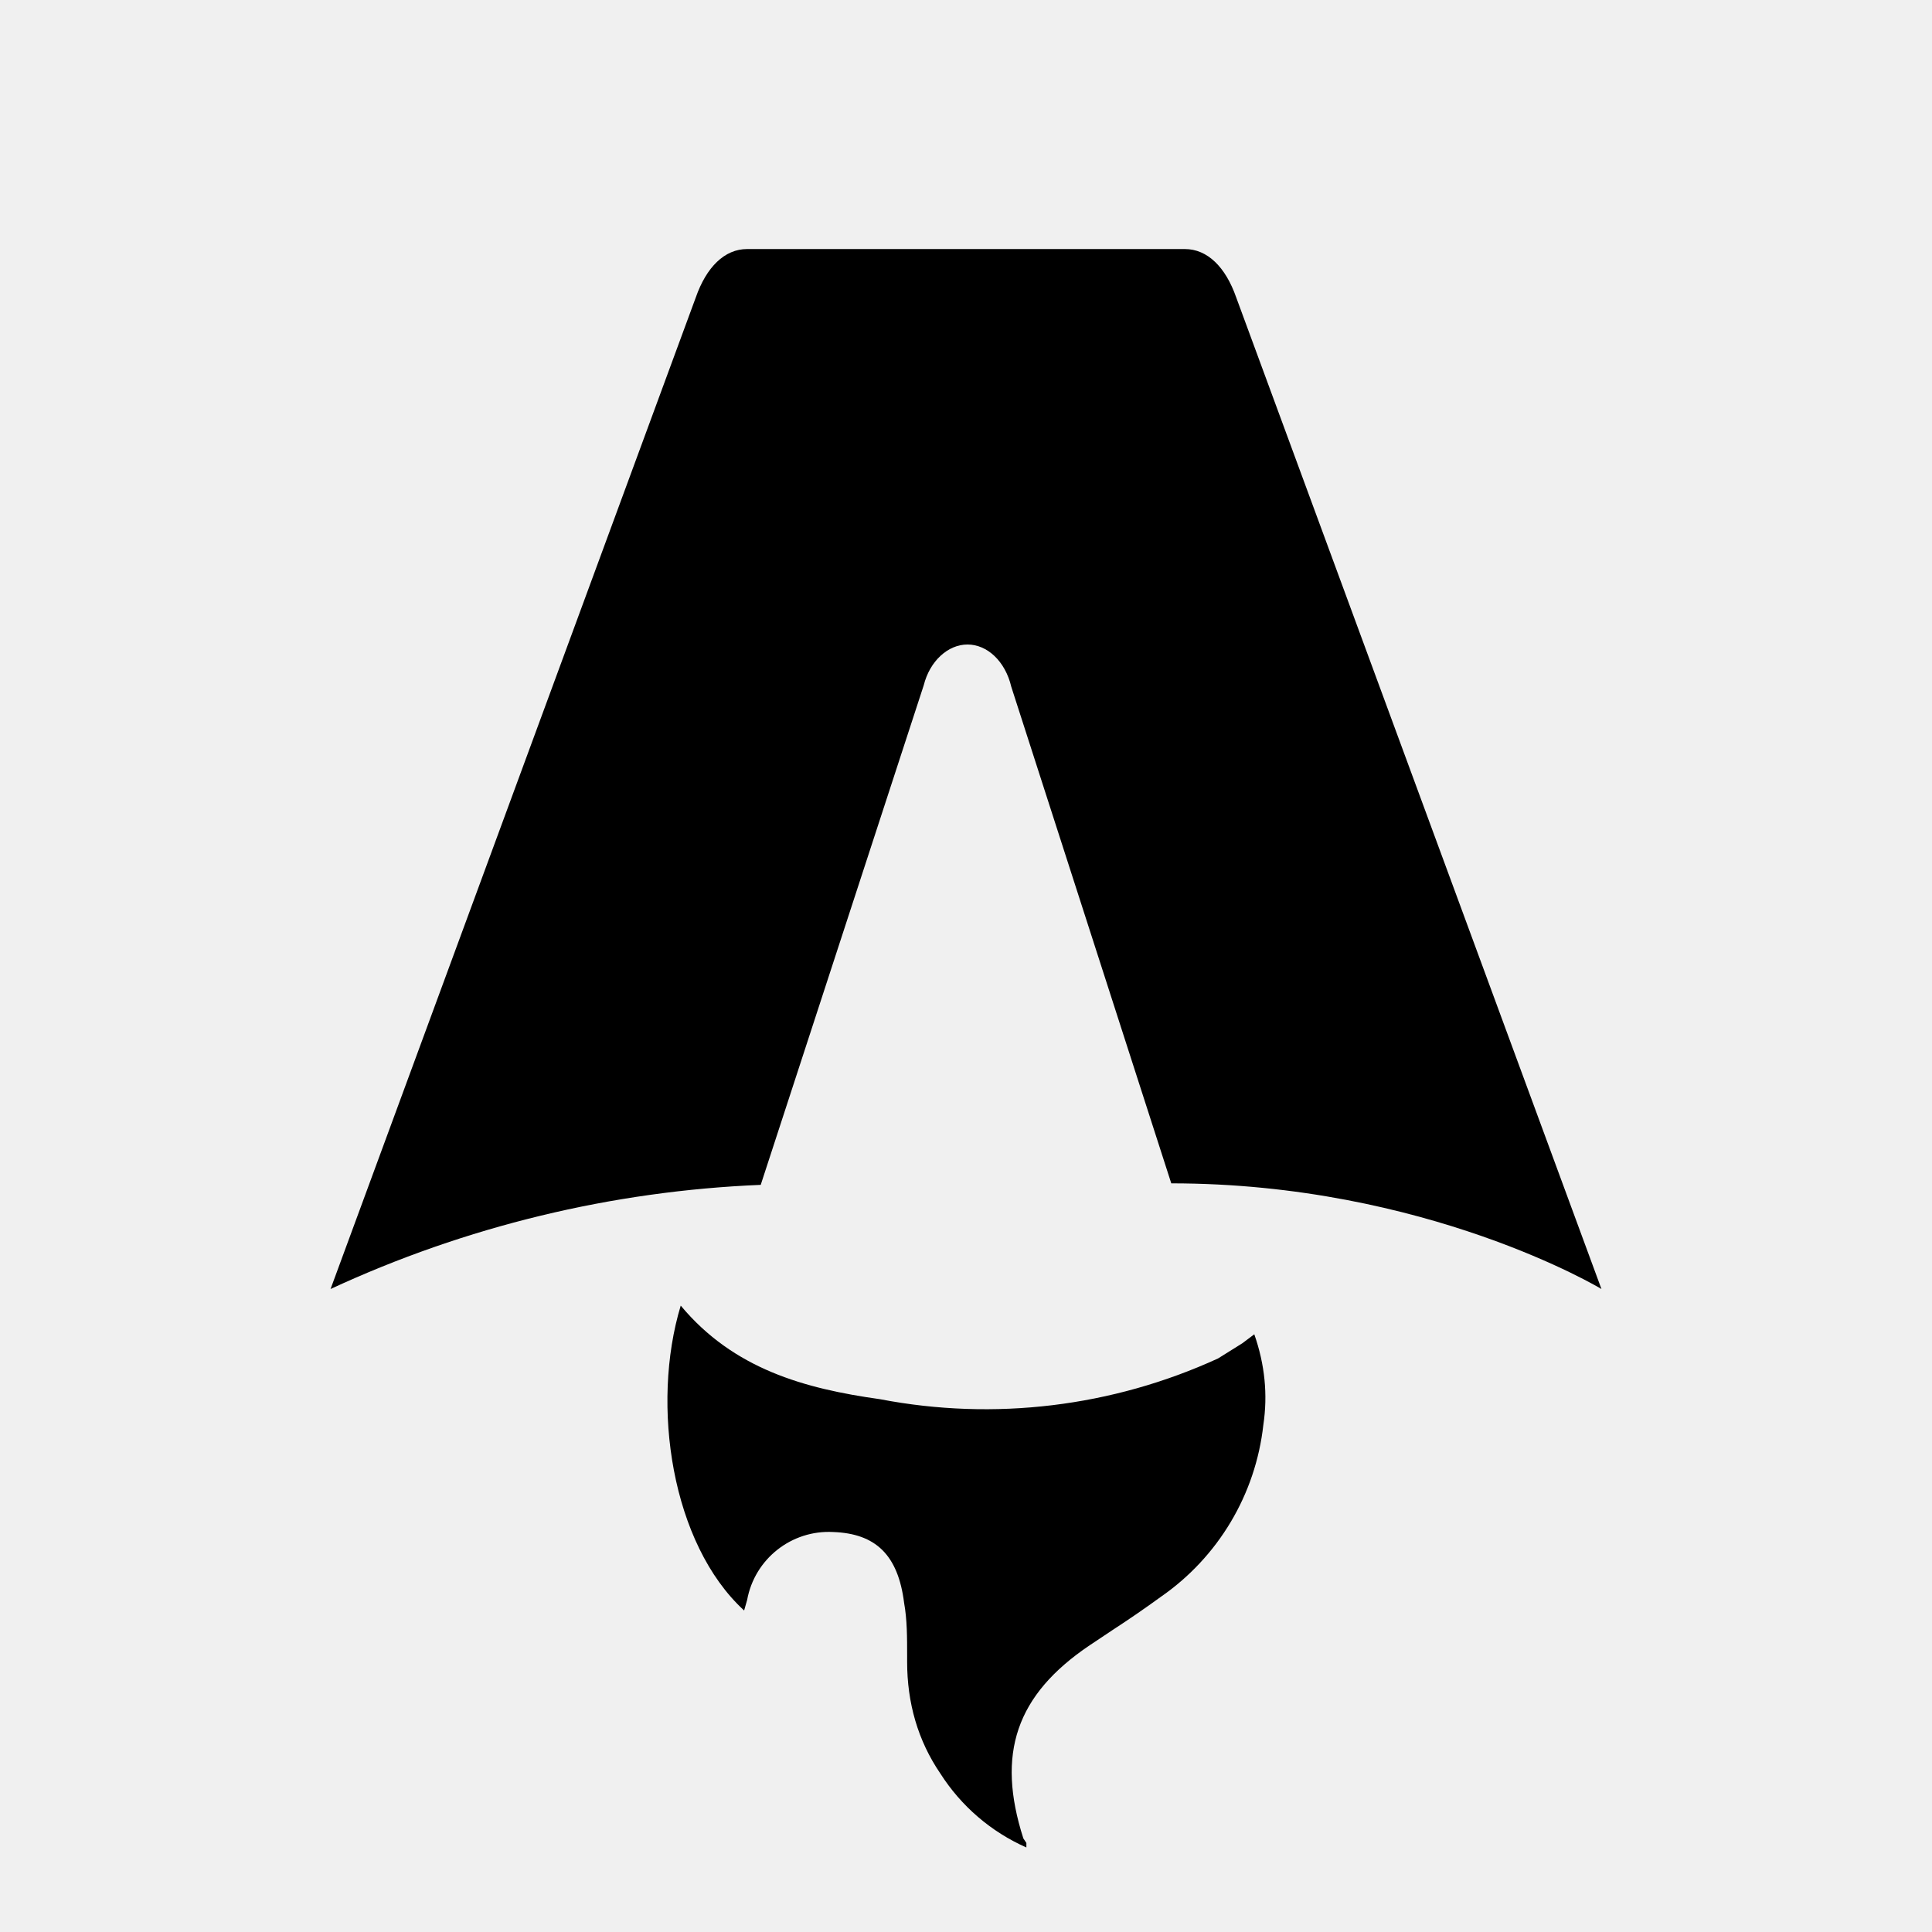
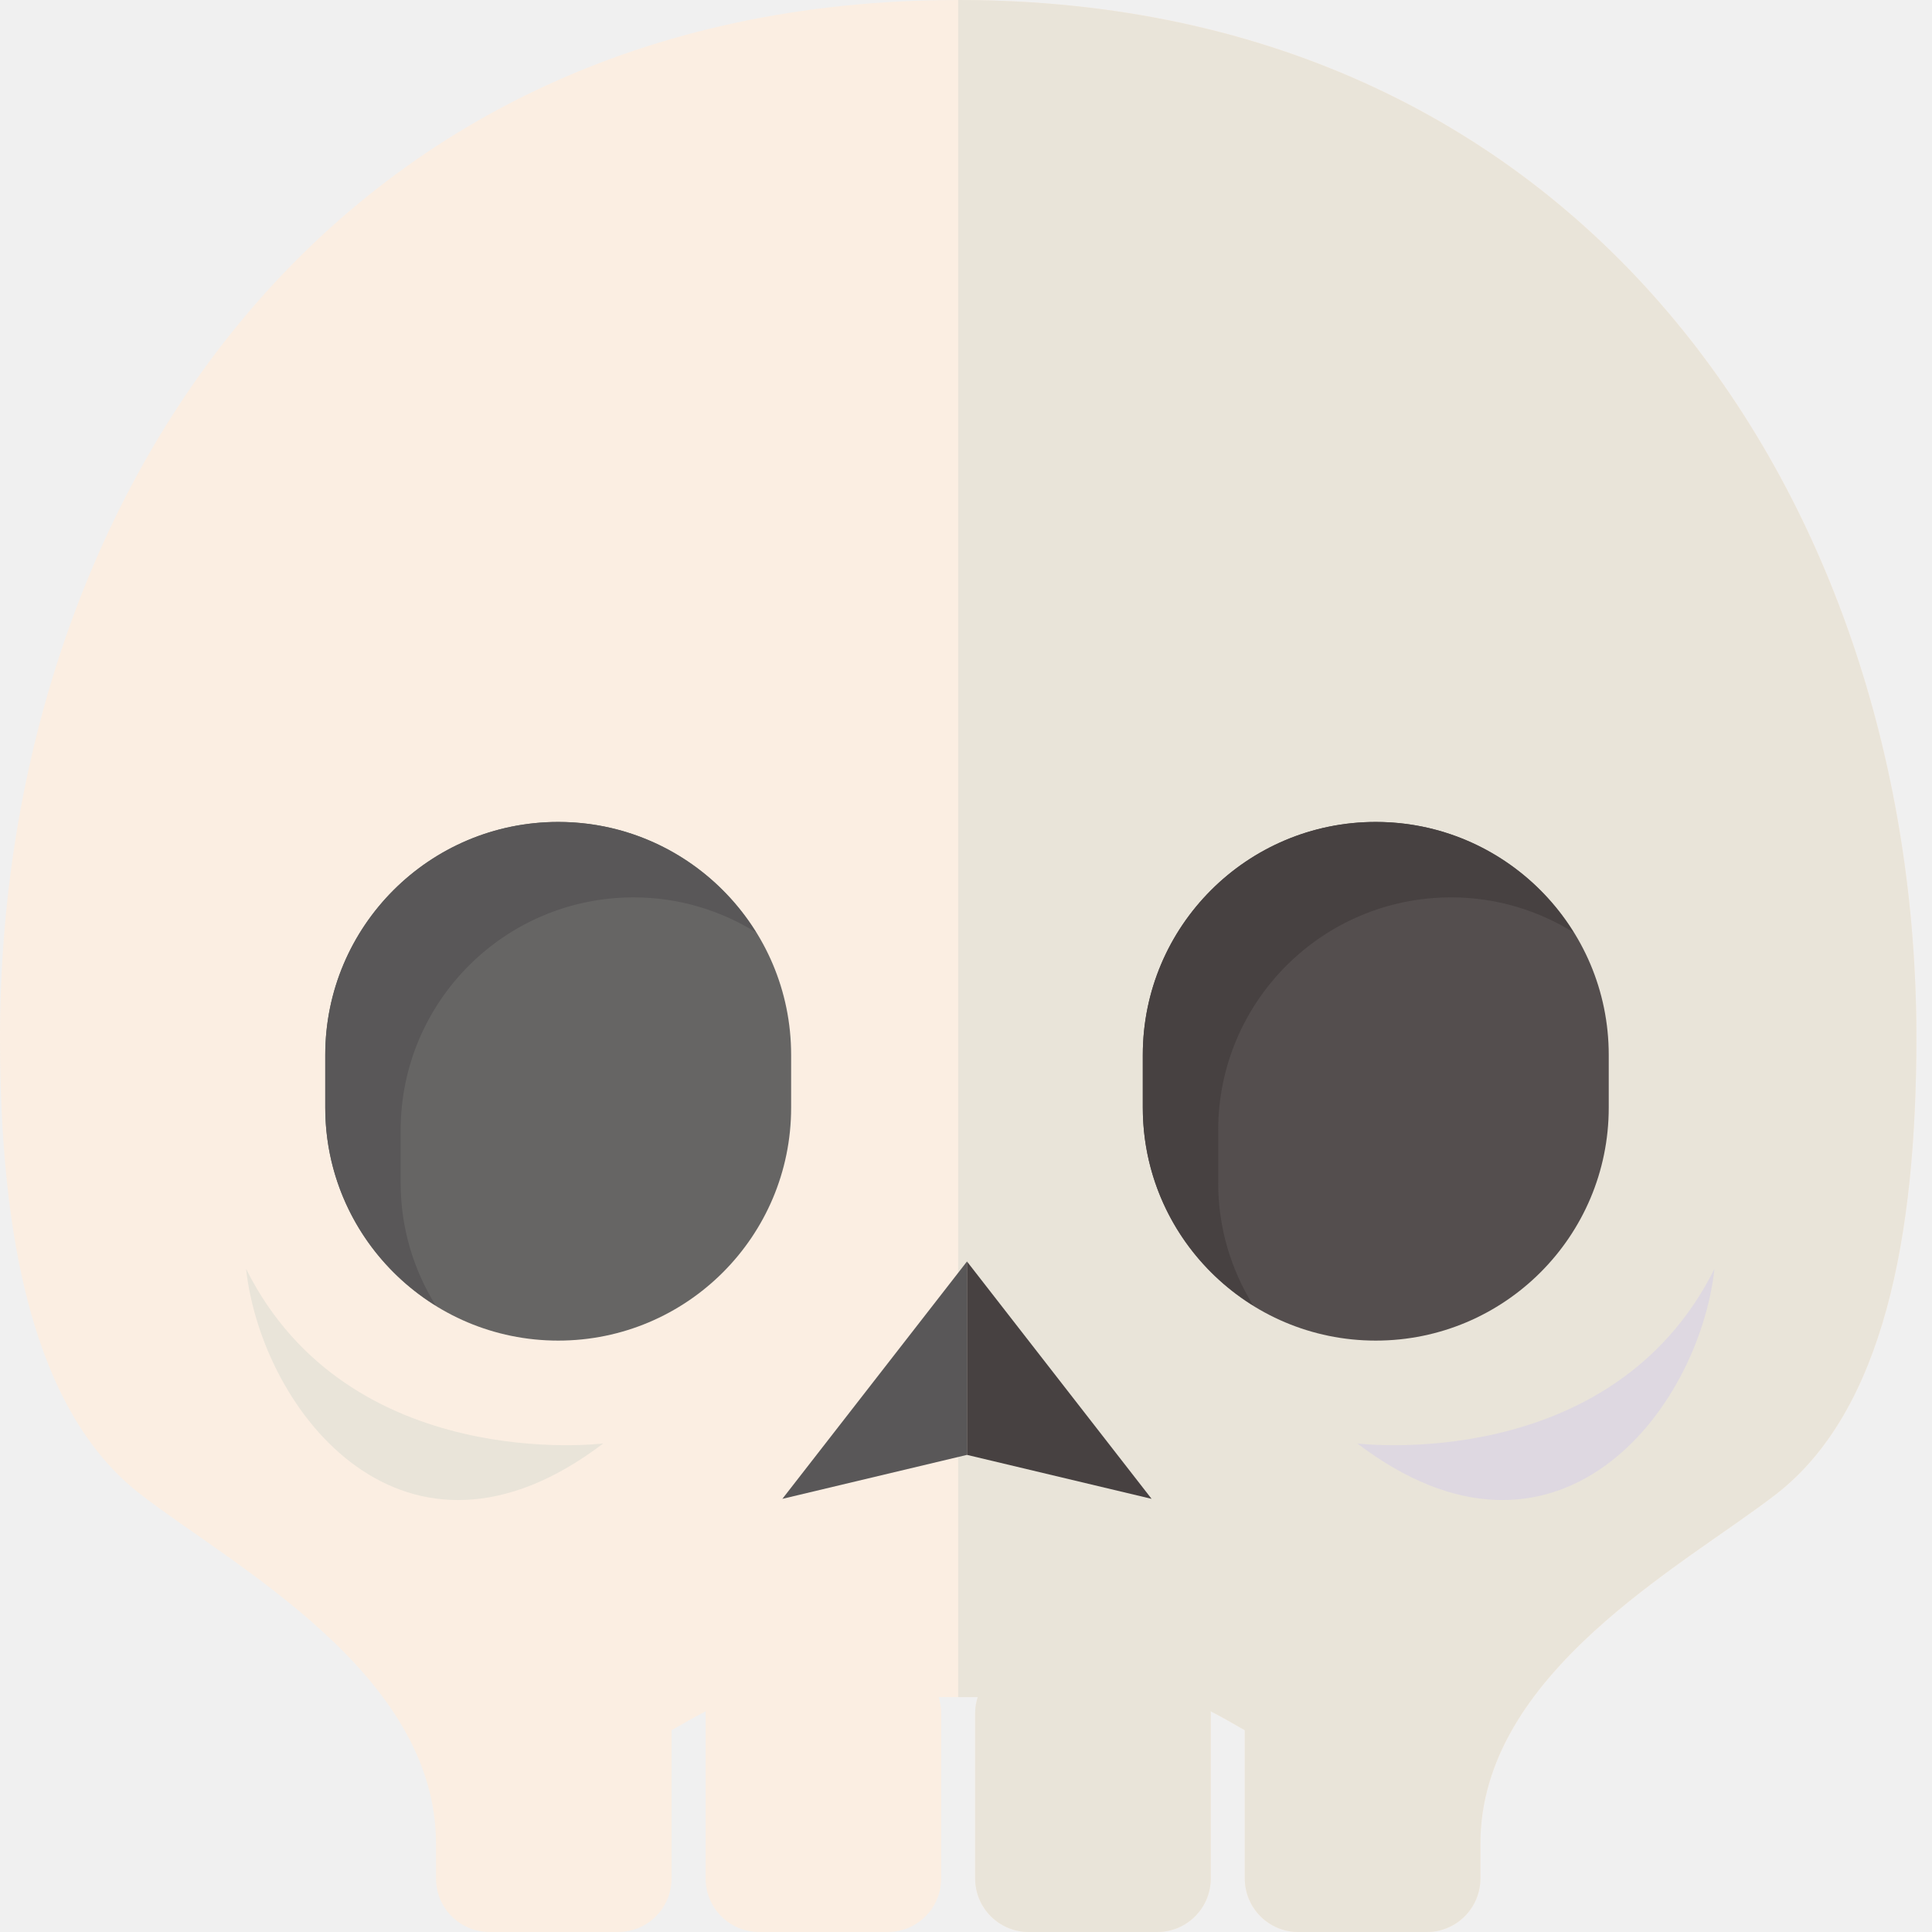
- <svg xmlns="http://www.w3.org/2000/svg" fill="none" viewBox="0 0 128 128">
-   <path d="M50.4 78.5a75.1 75.1 0 0 0-28.5 6.9l24.2-65.7c.7-2 1.9-3.2 3.4-3.2h29c1.5 0 2.7 1.2 3.4 3.2l24.2 65.7s-11.6-7-28.5-7L67 45.5c-.4-1.7-1.6-2.8-2.9-2.8-1.3 0-2.5 1.1-2.9 2.7L50.4 78.5Zm-1.1 28.2Zm-4.2-20.2c-2 6.6-.6 15.8 4.2 20.2a17.5 17.5 0 0 1 .2-.7 5.5 5.5 0 0 1 5.7-4.5c2.8.1 4.3 1.5 4.7 4.7.2 1.1.2 2.3.2 3.5v.4c0 2.7.7 5.2 2.2 7.4a13 13 0 0 0 5.7 4.9v-.3l-.2-.3c-1.8-5.6-.5-9.5 4.4-12.8l1.5-1a73 73 0 0 0 3.2-2.2 16 16 0 0 0 6.8-11.4c.3-2 .1-4-.6-6l-.8.6-1.6 1a37 37 0 0 1-22.4 2.7c-5-.7-9.7-2-13.2-6.2Z" />
+ <svg xmlns="http://www.w3.org/2000/svg" height="800px" width="800px" version="1.1" id="_x36_" viewBox="0 0 512 512" xml:space="preserve">
+   <g>
+     <g>
+       <path style="fill:#FBEEE2;" d="M253.928,0C86.195,0,0,134.658,0,274.901c0,52.588,8.67,99.041,37.278,121.14    c24.494,18.93,78.268,47.376,78.268,92.561v9.211c0,7.837,6.358,14.188,14.195,14.188h34.046c7.841,0,14.188-6.351,14.188-14.188    v-39.285c3.302-1.921,6.339-3.627,9.054-5.024c0,0.11-0.031,0.211-0.031,0.324v43.984c0,7.837,6.339,14.188,14.18,14.188h34.049    c7.841,0,14.204-6.351,14.204-14.188v-43.984c0-1.428-0.282-2.774-0.681-4.073h10.353c-0.391,1.299-0.673,2.645-0.673,4.073    v43.984c0,7.837,6.363,14.188,14.204,14.188h34.049c7.841,0,14.18-6.351,14.18-14.188v-43.984c0-0.113-0.031-0.215-0.031-0.324    c2.716,1.397,5.752,3.103,9.054,5.024v39.285c0,7.837,6.347,14.188,14.18,14.188h34.073c7.818,0,14.18-6.351,14.18-14.188v-9.211    c0-45.185,53.77-73.631,78.272-92.561c28.595-22.099,37.273-68.552,37.273-121.14C507.86,134.658,421.669,0,253.928,0z" />
+       <path style="fill:#E9E4D9;" d="M253.928,0v449.755h5.173c-0.391,1.299-0.673,2.645-0.673,4.073v43.984    c0,7.837,6.363,14.188,14.204,14.188h34.049c7.841,0,14.18-6.351,14.18-14.188v-43.984c0-0.113-0.031-0.215-0.031-0.324    c2.716,1.397,5.752,3.103,9.054,5.024v39.285c0,7.837,6.347,14.188,14.18,14.188h34.073c7.818,0,14.18-6.351,14.18-14.188v-9.211    c0-45.185,53.77-73.631,78.272-92.561c28.595-22.099,37.273-68.552,37.273-121.14C507.86,134.658,421.669,0,253.928,0z" />
+       <polygon style="fill:#595758;" points="256.26,334.305 207.334,397.211 256.26,385.558   " />
+       <polygon style="fill:#474141;" points="256.26,334.305 305.186,397.211 256.26,385.558   " />
+       <path style="fill:#666564;" d="M86.195,293.541c0,34.092,27.644,61.732,61.736,61.732c34.096,0,61.728-27.64,61.728-61.732    v-13.981c0-34.092-27.632-61.736-61.728-61.736c-34.092,0-61.736,27.644-61.736,61.736V293.541z" />
+       <path style="fill:#544E4E;" d="M302.854,293.541c0,34.092,27.64,61.732,61.736,61.732c34.088,0,61.743-27.64,61.743-61.732    v-13.981c0-34.092-27.655-61.736-61.743-61.736c-34.096,0-61.736,27.644-61.736,61.736V293.541z" />
+       <path style="fill:#595758;" d="M106.177,313.524v-13.98c0-34.092,27.636-61.732,61.74-61.732c11.926,0,23.022,3.435,32.453,9.289    c-10.893-17.549-30.269-29.276-52.439-29.276c-34.092,0-61.736,27.644-61.736,61.736v13.981c0,22.166,11.723,41.549,29.275,52.435    C109.617,336.539,106.177,325.446,106.177,313.524z" />
+       <path style="fill:#474141;" d="M322.832,313.524v-13.98c0-34.092,27.641-61.732,61.744-61.732c11.91,0,23.023,3.435,32.453,9.296    c-10.877-17.552-30.269-29.283-52.439-29.283c-34.096,0-61.736,27.644-61.736,61.736v13.981c0,22.17,11.73,41.553,29.283,52.439    C326.268,336.543,322.832,325.446,322.832,313.524z" />
+     </g>
+     <g>
+       <path style="fill:#DED8E1;" d="M359.698,382.53c0,0,67.308,8.413,94.658-46.276C450.146,374.114,412.286,422.495,359.698,382.53z" />
+       <path style="fill:#E9E4D9;" d="M159.865,382.53c0,0-67.312,8.413-94.658-46.276C69.413,374.114,107.277,422.495,159.865,382.53z" />
+     </g>
+   </g>
  <style>
-         path { fill: #000; }
-         @media (prefers-color-scheme: dark) {
-             path { fill: #FFF; }
-         }
-     </style>
+   path { fill: #000; }
+   @media (prefers-color-scheme: dark) {
+       path { fill: #FFF; }
+   }
+ </style>
</svg>
